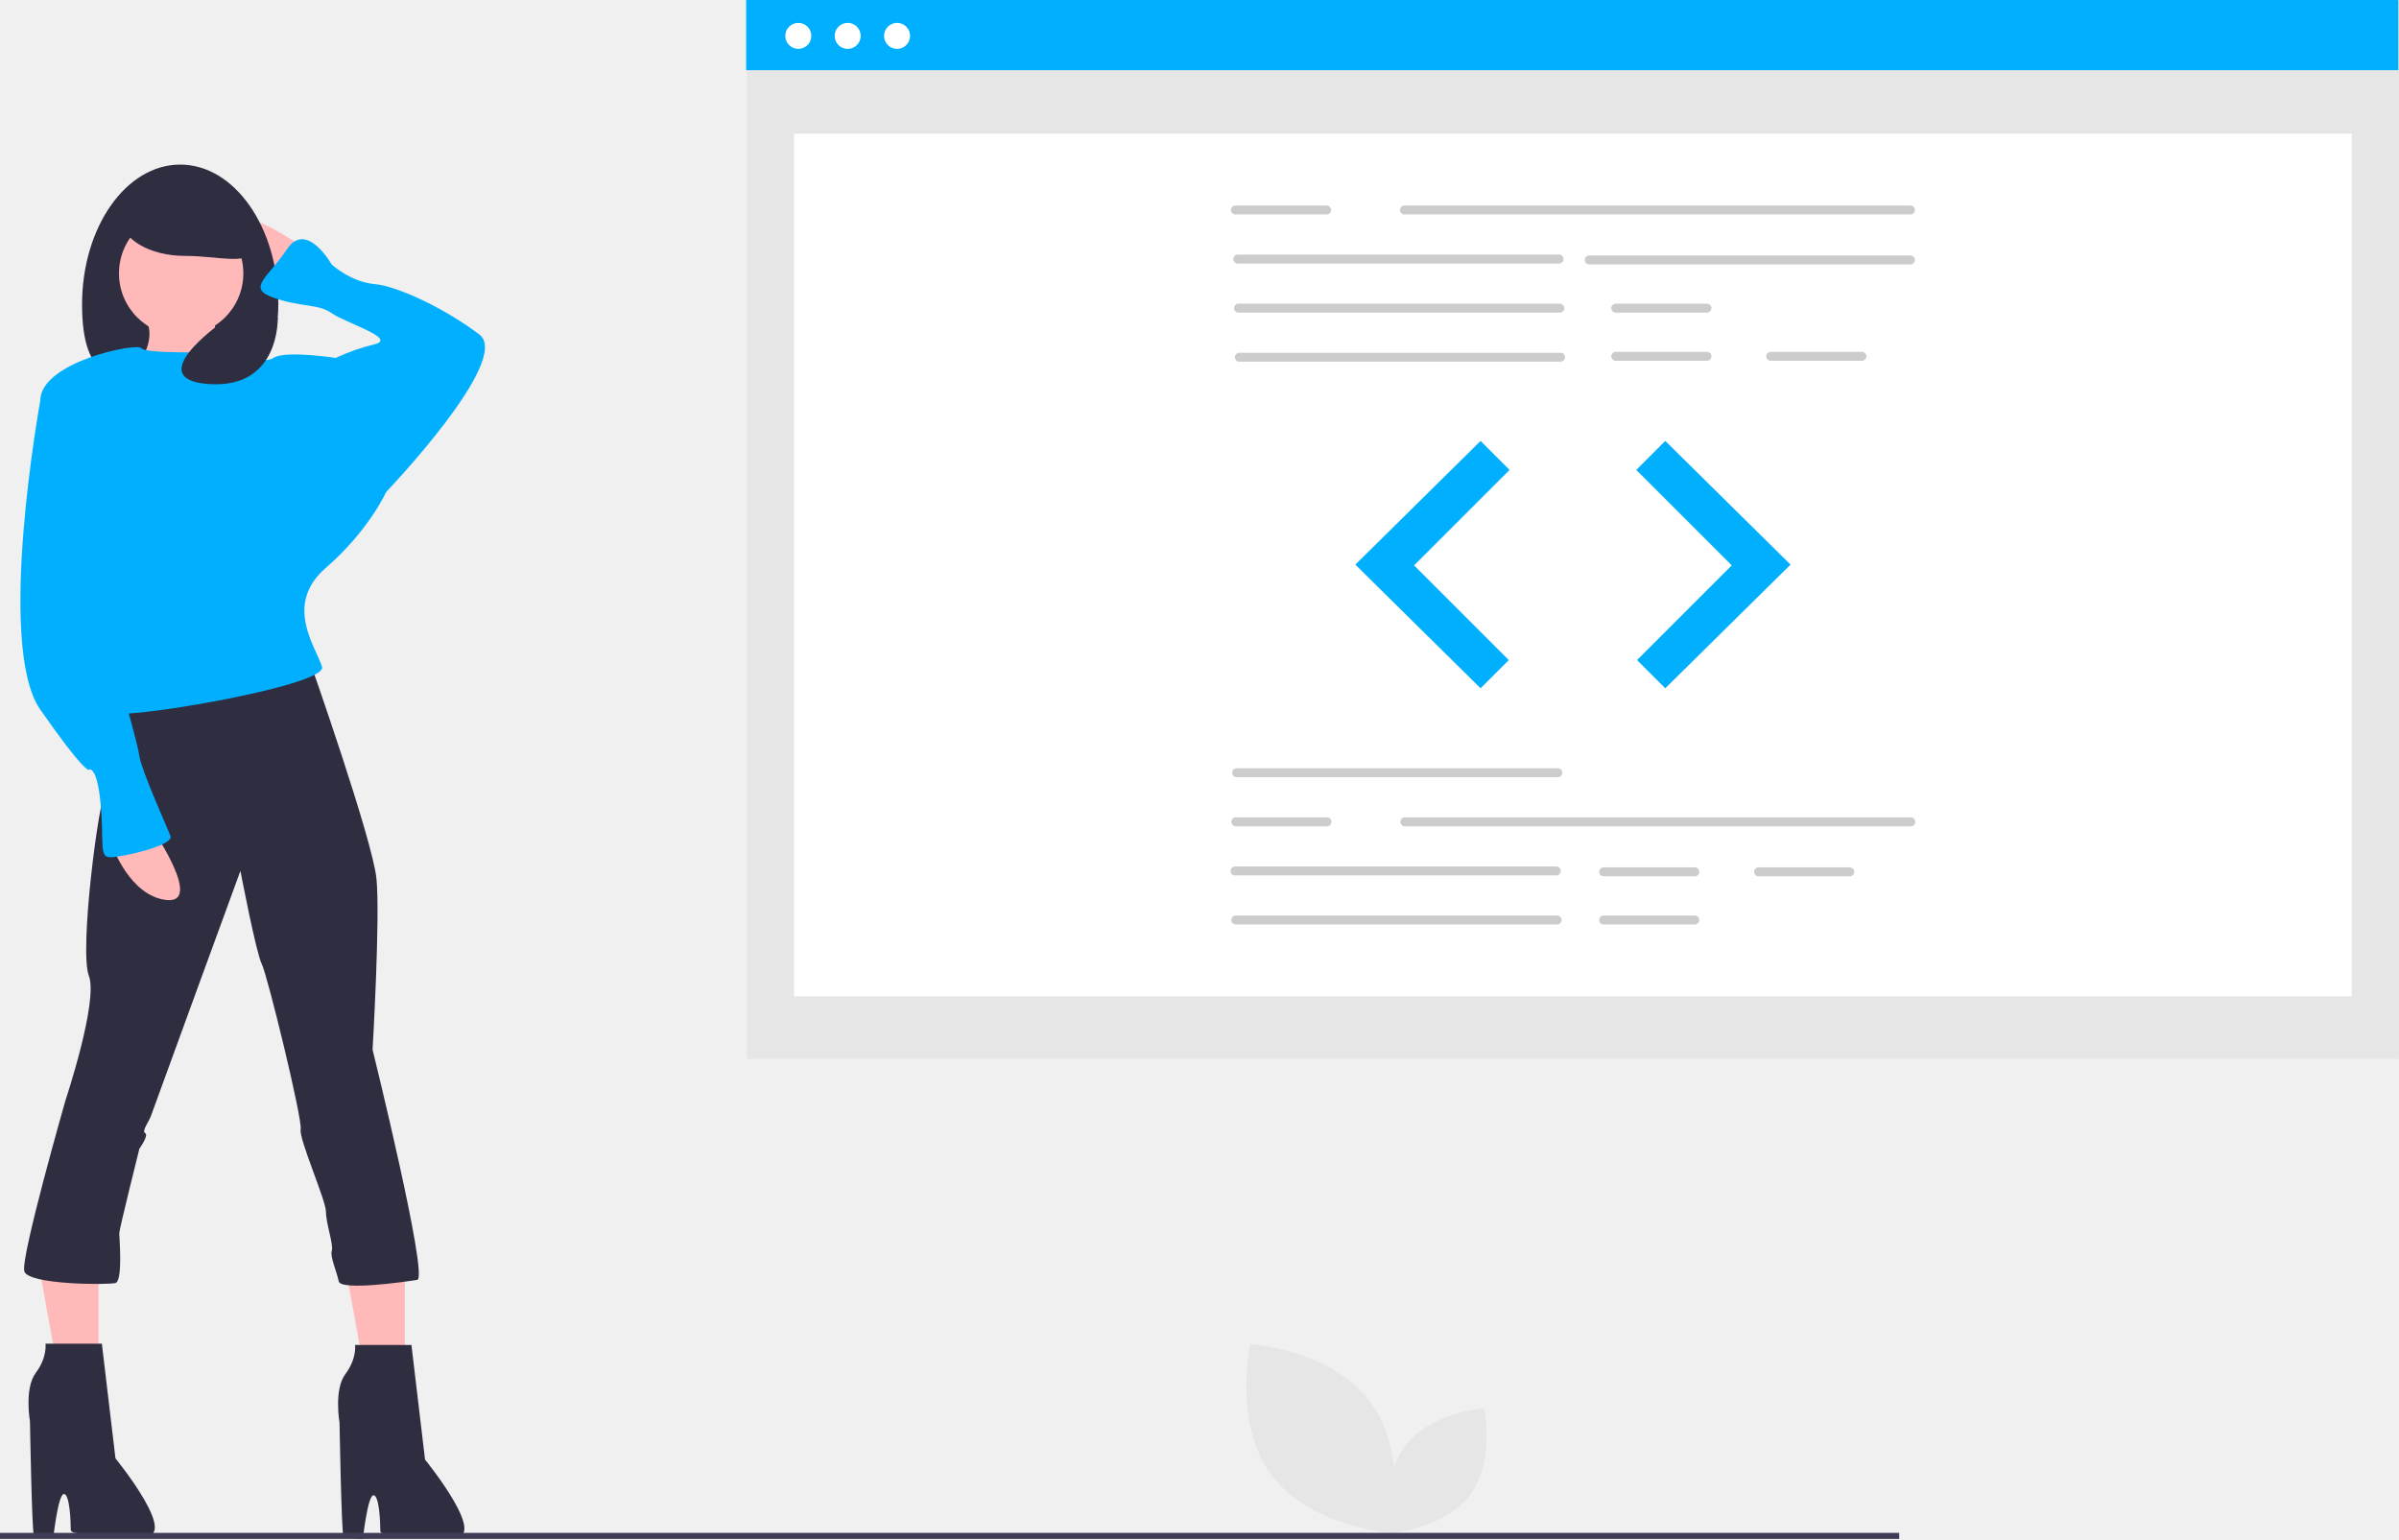
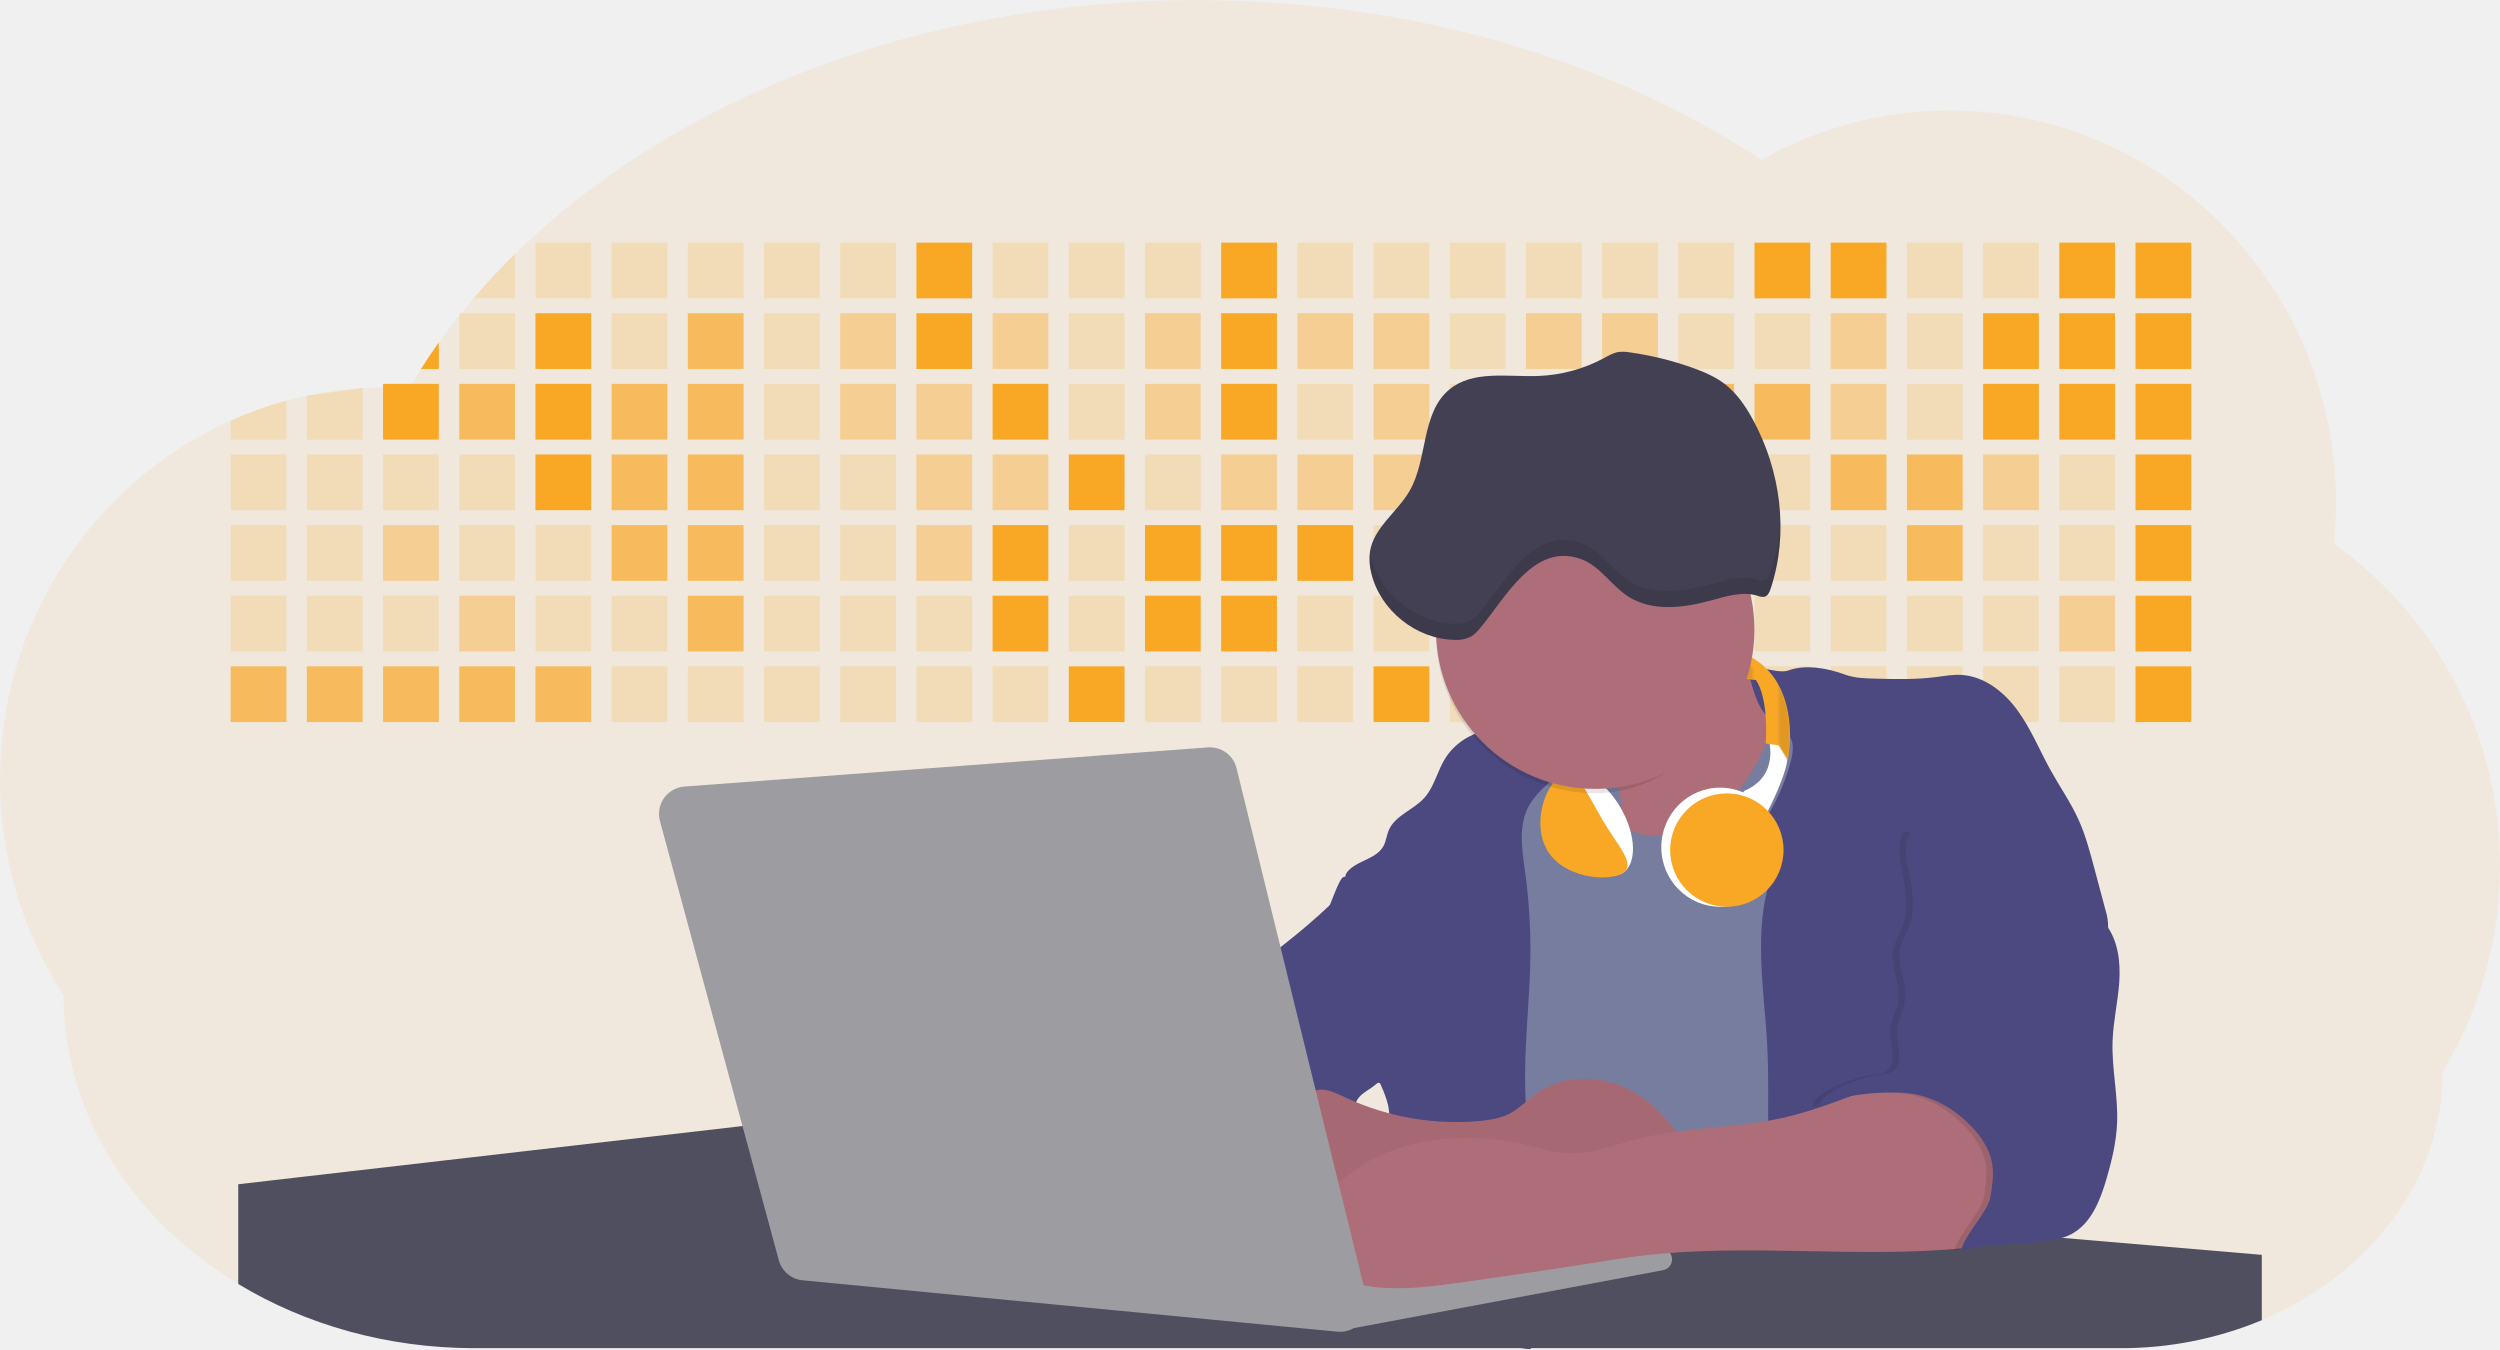
- <svg xmlns="http://www.w3.org/2000/svg" id="b8c64dc2-e86a-49bc-92bf-164106d9e7fb" data-name="Layer 1" width="887.873" height="569.68" viewBox="0 0 887.873 569.68">
-   <rect x="276.411" y="0.347" width="611.461" height="391.607" fill="#e6e6e6" />
-   <rect x="293.896" y="49.464" width="576.492" height="319.322" fill="#fff" />
-   <rect x="276.15" width="611.461" height="25.977" fill="#00b0ff" />
-   <circle cx="295.454" cy="13.281" r="4.815" fill="#fff" />
-   <circle cx="313.73" cy="13.281" r="4.815" fill="#fff" />
-   <circle cx="332.005" cy="13.281" r="4.815" fill="#fff" />
-   <path d="M863.33,244.533H675.643a1.666,1.666,0,0,1,0-3.303H863.33a1.666,1.666,0,0,1,0,3.303Z" transform="translate(-156.0636 -165.16)" fill="#ccc" />
-   <path d="M733.282,262.7H613.95a1.666,1.666,0,0,1,0-3.303H733.282a1.666,1.666,0,0,1,0,3.303Z" transform="translate(-156.0636 -165.16)" fill="#ccc" />
-   <path d="M863.33,263.03H743.999a1.666,1.666,0,0,1,0-3.303h119.332a1.666,1.666,0,0,1,0,3.303Z" transform="translate(-156.0636 -165.16)" fill="#ccc" />
-   <path d="M733.571,280.867H614.24a1.666,1.666,0,0,1,0-3.303H733.571a1.666,1.666,0,0,1,0,3.303Z" transform="translate(-156.0636 -165.16)" fill="#ccc" />
-   <path d="M733.861,299.035H614.529a1.666,1.666,0,0,1,0-3.303H733.861a1.666,1.666,0,0,1,0,3.303Z" transform="translate(-156.0636 -165.16)" fill="#ccc" />
-   <path d="M788.024,280.867H753.846a1.666,1.666,0,0,1,0-3.303h34.178a1.666,1.666,0,0,1,0,3.303Z" transform="translate(-156.0636 -165.16)" fill="#ccc" />
-   <path d="M788.024,298.705H753.846a1.666,1.666,0,0,1,0-3.303h34.178a1.666,1.666,0,0,1,0,3.303Z" transform="translate(-156.0636 -165.16)" fill="#ccc" />
-   <path d="M845.373,298.705h-34.178a1.666,1.666,0,0,1,0-3.303h34.178a1.666,1.666,0,0,1,0,3.303Z" transform="translate(-156.0636 -165.16)" fill="#ccc" />
-   <path d="M647.259,244.533h-34.178a1.666,1.666,0,0,1,0-3.303h34.178a1.666,1.666,0,0,1,0,3.303Z" transform="translate(-156.0636 -165.16)" fill="#ccc" />
-   <path d="M732.847,452.838H613.515a1.666,1.666,0,0,1,0-3.303h119.332a1.666,1.666,0,0,1,0,3.303Z" transform="translate(-156.0636 -165.16)" fill="#ccc" />
-   <path d="M732.268,489.173H612.936a1.666,1.666,0,0,1,0-3.303h119.332a1.666,1.666,0,0,1,0,3.303Z" transform="translate(-156.0636 -165.16)" fill="#ccc" />
-   <path d="M732.558,507.341H613.226a1.666,1.666,0,0,1,0-3.303h119.332a1.666,1.666,0,0,1,0,3.303Z" transform="translate(-156.0636 -165.16)" fill="#ccc" />
-   <path d="M783.534,489.504H749.357a1.666,1.666,0,0,1,0-3.303h34.178a1.666,1.666,0,0,1,0,3.303Z" transform="translate(-156.0636 -165.16)" fill="#ccc" />
-   <path d="M783.534,507.341H749.357a1.666,1.666,0,0,1,0-3.303h34.178a1.666,1.666,0,0,1,0,3.303Z" transform="translate(-156.0636 -165.16)" fill="#ccc" />
-   <path d="M840.883,489.504H806.706a1.666,1.666,0,0,1,0-3.303h34.178a1.666,1.666,0,0,1,0,3.303Z" transform="translate(-156.0636 -165.16)" fill="#ccc" />
-   <path d="M863.475,471.006H675.788a1.666,1.666,0,0,1,0-3.303H863.475a1.666,1.666,0,0,1,0,3.303Z" transform="translate(-156.0636 -165.16)" fill="#ccc" />
-   <path d="M647.403,471.006h-34.178a1.666,1.666,0,0,1,0-3.303h34.178a1.666,1.666,0,0,1,0,3.303Z" transform="translate(-156.0636 -165.16)" fill="#ccc" />
-   <polygon points="547.965 163.221 501.622 208.985 547.965 254.748 558.392 244.321 523.345 209.274 558.681 173.938 547.965 163.221" fill="#e6e6e6" />
-   <polygon points="616.32 163.221 662.662 208.985 616.32 254.748 605.893 244.321 640.939 209.274 605.603 173.938 616.32 163.221" fill="#e6e6e6" />
-   <polygon points="547.965 163.221 501.622 208.985 547.965 254.748 558.392 244.321 523.345 209.274 558.681 173.938 547.965 163.221" fill="#00b0ff" />
-   <polygon points="616.32 163.221 662.662 208.985 616.32 254.748 605.893 244.321 640.939 209.274 605.603 173.938 616.32 163.221" fill="#00b0ff" />
-   <path d="M626.667,711.195c14.42,19.311,44.352,21.344,44.352,21.344s6.554-29.277-7.866-48.588-44.352-21.344-44.352-21.344S612.247,691.884,626.667,711.195Z" transform="translate(-156.0636 -165.16)" fill="#e6e6e6" />
-   <path d="M700.123,718.455c-9.515,12.743-29.267,14.084-29.267,14.084s-4.324-19.319,5.191-32.062,29.267-14.084,29.267-14.084S709.638,705.712,700.123,718.455Z" transform="translate(-156.0636 -165.16)" fill="#e6e6e6" />
-   <polygon points="149.825 460.994 149.825 511.12 135.503 511.12 125.956 458.607 149.825 460.994" fill="#ffb9b9" />
-   <polygon points="36.445 460.994 36.445 511.12 22.124 511.12 12.576 458.607 36.445 460.994" fill="#ffb9b9" />
-   <path d="M268.061,256.642s-23.014-16.541-25.891-8.63S259.431,270.307,259.431,270.307Z" transform="translate(-156.0636 -165.16)" fill="#ffb9b9" />
-   <path d="M186.433,277.858c0,28.598,12.313,29.487,32.371,29.487s40.267-.889,40.267-29.487-16.261-51.782-36.319-51.782S186.433,249.26,186.433,277.858Z" transform="translate(-156.0636 -165.16)" fill="#2f2e41" />
-   <path d="M235.698,277.499s-2.877,21.576,10.788,23.014-44.59,5.753-44.59,5.753,15.103-13.665,7.192-24.452S235.698,277.499,235.698,277.499Z" transform="translate(-156.0636 -165.16)" fill="#ffb9b9" />
-   <path d="M308.336,662.983l5.034,42.432s25.172,30.925,9.349,28.768-25.891.459-25.891-2.418-.372-13.155-2.53-13.155-3.943,16.23-3.943,16.23-6.473-.49-7.192-1.209-1.438-41.88-1.438-41.88-2.158-12.226,2.158-17.98,3.596-10.788,3.596-10.788Z" transform="translate(-156.0636 -165.16)" fill="#2f2e41" />
-   <path d="M193.763,662.517l5.034,42.432s25.172,30.925,9.349,28.768-25.891.459-25.891-2.418-.372-13.155-2.53-13.155-3.943,16.23-3.943,16.23-6.473-.49-7.192-1.209-1.438-41.88-1.438-41.88-2.158-12.226,2.158-17.98,3.596-10.788,3.596-10.788Z" transform="translate(-156.0636 -165.16)" fill="#2f2e41" />
-   <path d="M270.938,410.548s23.014,65.446,24.452,79.83-1.438,63.289-1.438,63.289,20.856,84.499,16.541,85.218-28.346,4.129-29.065.533-3.283-9.163-2.564-11.321S276.707,618.028,276.707,613.713s-10.084-26.964-9.365-30.559-12.226-56.816-14.384-61.131-7.911-34.521-7.911-34.521-32.363,88.46-33.083,90.618-3.596,5.754-2.158,6.473-2.158,5.754-2.158,5.754-7.452,29.84-7.452,31.279,1.438,17.719-1.438,18.438-32.261.673-33.7-4.361,15.261-63.336,15.261-63.336,12.226-36.679,8.63-46.028,3.596-65.446,6.473-69.761,3.596-30.206,3.596-30.206Z" transform="translate(-156.0636 -165.16)" fill="#2f2e41" />
-   <circle cx="67.048" cy="101.191" r="23.014" fill="#ffb9b9" />
-   <path d="M235.698,295.478s-25.891.719-27.329-1.438-37.398,5.034-37.398,19.418,20.856,70.48,20.856,70.48,7.911,40.275,5.753,44.59,79.83-9.349,77.672-16.541-14.384-23.014,1.438-36.679,22.295-28.048,22.295-28.048l-18.699-49.624s-18.699-2.877-23.014,0S235.698,295.478,235.698,295.478Z" transform="translate(-156.0636 -165.16)" fill="#00b0ff" />
-   <path d="M293.952,350.856l5.034-3.596s46.747-48.905,34.521-58.254S303.301,271.026,294.671,270.307s-15.822-7.192-15.822-7.192-9.349-16.541-16.541-5.753-15.103,14.384-5.034,17.98,16.541,2.158,21.576,5.754,24.452,9.349,15.822,11.507a77.195,77.195,0,0,0-14.384,5.034L270.938,314.177Z" transform="translate(-156.0636 -165.16)" fill="#00b0ff" />
-   <path d="M212.684,472.399s18.699,27.329,5.034,25.891-20.137-20.137-20.137-20.137Z" transform="translate(-156.0636 -165.16)" fill="#ffb9b9" />
-   <path d="M176.005,309.862l-5.034,3.596s-16.541,90.618,0,114.351,17.98,22.295,17.98,22.295,2.877-2.158,4.315,12.226-.719,20.137,3.596,20.137,23.733-4.315,22.295-7.911-10.788-24.452-11.507-29.487-4.315-16.541-5.753-23.014,6.473-10.069,2.877-23.733-8.63-38.117-8.63-43.151S176.005,309.862,176.005,309.862Z" transform="translate(-156.0636 -165.16)" fill="#00b0ff" />
-   <path d="M200.817,245.854c0,7.745,10.626,14.024,23.733,14.024s25.172,4.149,25.172-3.596-12.064-24.452-25.172-24.452S200.817,238.109,200.817,245.854Z" transform="translate(-156.0636 -165.16)" fill="#2f2e41" />
-   <path d="M258.856,282.712s.969,26.071-24.939,24.633,3.501-22.285,3.501-22.285Z" transform="translate(-156.0636 -165.16)" fill="#2f2e41" />
-   <rect y="567.379" width="702.906" height="2.241" fill="#3f3d56" />
+ <svg xmlns="http://www.w3.org/2000/svg" id="aa7bae02-e79e-4d6b-a496-aba15f39787c" data-name="Layer 1" width="1144" height="617.32" viewBox="0 0 1144 617.32">
+   <path d="M1172,537.57a181.92,181.92,0,0,1-6.85,49.6,180.06,180.06,0,0,1-19.27,44.28c0,50.1-33.82,93.4-82.91,114a167.3,167.3,0,0,1-64.73,12.8H245.17c-40.25,0-77.55-10.86-108.14-29.36A185.76,185.76,0,0,1,112.2,711c-34-29.22-55.08-69.6-55.08-114.2A180.5,180.5,0,0,1,28,498.08c0-73.36,43.39-136.44,105.55-164.29a174.52,174.52,0,0,1,25.51-9.12q4.63-1.26,9.36-2.26a175.39,175.39,0,0,1,25.51-3.5q4.65-.29,9.35-.33H205c3.46,0,6.89.12,10.3.32l1.12-1.9q2.06-3.44,4.22-6.81,3.9-6.14,8.18-12.1,4.48-6.29,9.35-12.38l.83-1q2.76-3.44,5.64-6.8,9-10.49,19-20.35c72.11-70.68,185.08-116.18,312.08-116.18,98.82,0,189.15,27.55,258.34,73.07A174.18,174.18,0,0,1,920,191.86c97.74,0,177,80.37,177,179.51a184.9,184.9,0,0,1-1,18.78A180,180,0,0,1,1172,537.57Z" transform="translate(-28 -141.34)" fill="#f9a826" opacity="0.1" />
+   <path d="M263.66,257.52v20.35h-19Q253.59,267.39,263.66,257.52Z" transform="translate(-28 -141.34)" fill="#f9a826" opacity="0.2" />
+   <rect x="245.02" y="111.02" width="25.51" height="25.51" fill="#f9a826" opacity="0.2" />
+   <rect x="279.88" y="111.02" width="25.51" height="25.51" fill="#f9a826" opacity="0.2" />
+   <rect x="314.75" y="111.02" width="25.51" height="25.51" fill="#f9a826" opacity="0.2" />
+   <rect x="349.61" y="111.02" width="25.51" height="25.51" fill="#f9a826" opacity="0.2" />
+   <rect x="384.48" y="111.02" width="25.51" height="25.51" fill="#f9a826" opacity="0.2" />
+   <rect x="419.35" y="111.02" width="25.51" height="25.51" fill="#f9a826" />
+   <rect x="454.21" y="111.02" width="25.51" height="25.51" fill="#f9a826" opacity="0.2" />
+   <rect x="489.08" y="111.02" width="25.51" height="25.51" fill="#f9a826" opacity="0.2" />
+   <rect x="523.94" y="111.02" width="25.51" height="25.51" fill="#f9a826" opacity="0.2" />
+   <rect x="558.81" y="111.02" width="25.51" height="25.51" fill="#f9a826" />
+   <rect x="593.68" y="111.02" width="25.51" height="25.51" fill="#f9a826" opacity="0.2" />
+   <rect x="628.54" y="111.02" width="25.51" height="25.51" fill="#f9a826" opacity="0.2" />
+   <rect x="663.41" y="111.02" width="25.51" height="25.51" fill="#f9a826" opacity="0.2" />
+   <rect x="698.28" y="111.02" width="25.51" height="25.51" fill="#f9a826" opacity="0.2" />
+   <rect x="733.14" y="111.02" width="25.51" height="25.51" fill="#f9a826" opacity="0.2" />
+   <rect x="768.01" y="111.02" width="25.51" height="25.51" fill="#f9a826" opacity="0.2" />
+   <rect x="802.87" y="111.02" width="25.51" height="25.51" fill="#f9a826" />
+   <rect x="837.74" y="111.02" width="25.51" height="25.51" fill="#f9a826" />
+   <rect x="872.61" y="111.02" width="25.51" height="25.51" fill="#f9a826" opacity="0.2" />
+   <rect x="907.47" y="111.02" width="25.51" height="25.51" fill="#f9a826" opacity="0.2" />
+   <rect x="942.34" y="111.02" width="25.51" height="25.51" fill="#f9a826" />
+   <rect x="977.2" y="111.02" width="25.51" height="25.51" fill="#f9a826" />
+   <path d="M228.8,298.08v12.1h-8.18Q224.52,304,228.8,298.08Z" transform="translate(-28 -141.34)" fill="#f9a826" />
+   <rect x="210.15" y="143.33" width="25.51" height="25.51" fill="#f9a826" opacity="0.2" />
+   <rect x="245.02" y="143.33" width="25.51" height="25.51" fill="#f9a826" />
+   <rect x="279.88" y="143.33" width="25.51" height="25.51" fill="#f9a826" opacity="0.2" />
+   <rect x="314.75" y="143.33" width="25.51" height="25.51" fill="#f9a826" opacity="0.7" />
+   <rect x="349.61" y="143.33" width="25.51" height="25.51" fill="#f9a826" opacity="0.2" />
+   <rect x="384.48" y="143.33" width="25.51" height="25.51" fill="#f9a826" opacity="0.4" />
+   <rect x="419.35" y="143.33" width="25.51" height="25.51" fill="#f9a826" />
+   <rect x="454.21" y="143.33" width="25.51" height="25.51" fill="#f9a826" opacity="0.4" />
+   <rect x="489.08" y="143.33" width="25.51" height="25.51" fill="#f9a826" opacity="0.2" />
+   <rect x="523.94" y="143.33" width="25.51" height="25.51" fill="#f9a826" opacity="0.4" />
+   <rect x="558.81" y="143.33" width="25.51" height="25.51" fill="#f9a826" />
+   <rect x="593.68" y="143.33" width="25.51" height="25.51" fill="#f9a826" opacity="0.4" />
+   <rect x="628.54" y="143.33" width="25.51" height="25.51" fill="#f9a826" opacity="0.4" />
+   <rect x="663.41" y="143.33" width="25.51" height="25.51" fill="#f9a826" opacity="0.2" />
+   <rect x="698.28" y="143.33" width="25.51" height="25.51" fill="#f9a826" opacity="0.4" />
+   <rect x="733.14" y="143.33" width="25.51" height="25.51" fill="#f9a826" opacity="0.4" />
+   <rect x="768.01" y="143.33" width="25.51" height="25.51" fill="#f9a826" opacity="0.2" />
+   <rect x="802.87" y="143.33" width="25.51" height="25.51" fill="#f9a826" opacity="0.2" />
+   <rect x="837.74" y="143.33" width="25.51" height="25.51" fill="#f9a826" opacity="0.4" />
+   <rect x="872.61" y="143.33" width="25.51" height="25.51" fill="#f9a826" opacity="0.2" />
+   <rect x="907.47" y="143.33" width="25.51" height="25.51" fill="#f9a826" />
+   <rect x="942.34" y="143.33" width="25.51" height="25.51" fill="#f9a826" />
+   <rect x="977.2" y="143.33" width="25.51" height="25.51" fill="#f9a826" />
+   <path d="M159.06,324.67V342.5H133.55v-8.71A174.52,174.52,0,0,1,159.06,324.67Z" transform="translate(-28 -141.34)" fill="#f9a826" opacity="0.2" />
+   <polygon points="165.93 177.57 165.93 201.16 140.42 201.16 140.42 181.07 165.93 177.57" fill="#f9a826" opacity="0.2" />
+   <rect x="175.28" y="175.65" width="25.51" height="25.51" fill="#f9a826" />
+   <rect x="210.15" y="175.65" width="25.51" height="25.51" fill="#f9a826" opacity="0.7" />
+   <rect x="245.02" y="175.65" width="25.51" height="25.51" fill="#f9a826" />
+   <rect x="279.88" y="175.65" width="25.51" height="25.51" fill="#f9a826" opacity="0.7" />
+   <rect x="314.75" y="175.65" width="25.51" height="25.51" fill="#f9a826" opacity="0.7" />
+   <rect x="349.61" y="175.65" width="25.51" height="25.51" fill="#f9a826" opacity="0.2" />
+   <rect x="384.48" y="175.65" width="25.51" height="25.51" fill="#f9a826" opacity="0.4" />
+   <rect x="419.35" y="175.65" width="25.51" height="25.51" fill="#f9a826" opacity="0.4" />
+   <rect x="454.21" y="175.65" width="25.51" height="25.51" fill="#f9a826" />
+   <rect x="489.08" y="175.65" width="25.51" height="25.51" fill="#f9a826" opacity="0.2" />
+   <rect x="523.94" y="175.65" width="25.51" height="25.51" fill="#f9a826" opacity="0.4" />
+   <rect x="558.81" y="175.65" width="25.51" height="25.51" fill="#f9a826" />
+   <rect x="593.68" y="175.65" width="25.51" height="25.51" fill="#f9a826" opacity="0.2" />
+   <rect x="628.54" y="175.65" width="25.51" height="25.51" fill="#f9a826" opacity="0.4" />
+   <rect x="663.41" y="175.65" width="25.51" height="25.51" fill="#f9a826" opacity="0.2" />
+   <rect x="698.28" y="175.65" width="25.51" height="25.51" fill="#f9a826" />
+   <rect x="733.14" y="175.65" width="25.51" height="25.51" fill="#f9a826" opacity="0.2" />
+   <rect x="768.01" y="175.65" width="25.51" height="25.51" fill="#f9a826" opacity="0.7" />
+   <rect x="802.87" y="175.65" width="25.51" height="25.51" fill="#f9a826" opacity="0.7" />
+   <rect x="837.74" y="175.65" width="25.51" height="25.51" fill="#f9a826" opacity="0.4" />
+   <rect x="872.61" y="175.65" width="25.51" height="25.51" fill="#f9a826" opacity="0.2" />
+   <rect x="907.47" y="175.65" width="25.51" height="25.51" fill="#f9a826" />
+   <rect x="942.34" y="175.65" width="25.51" height="25.51" fill="#f9a826" />
+   <rect x="977.2" y="175.65" width="25.51" height="25.51" fill="#f9a826" />
+   <rect x="105.55" y="207.96" width="25.51" height="25.51" fill="#f9a826" opacity="0.2" />
+   <rect x="140.42" y="207.96" width="25.51" height="25.51" fill="#f9a826" opacity="0.2" />
+   <rect x="175.28" y="207.96" width="25.51" height="25.51" fill="#f9a826" opacity="0.2" />
+   <rect x="210.15" y="207.96" width="25.51" height="25.51" fill="#f9a826" opacity="0.2" />
+   <rect x="245.02" y="207.96" width="25.51" height="25.51" fill="#f9a826" />
+   <rect x="279.88" y="207.96" width="25.51" height="25.51" fill="#f9a826" opacity="0.7" />
+   <rect x="314.75" y="207.96" width="25.51" height="25.51" fill="#f9a826" opacity="0.7" />
+   <rect x="349.61" y="207.96" width="25.51" height="25.51" fill="#f9a826" opacity="0.2" />
+   <rect x="384.48" y="207.96" width="25.51" height="25.51" fill="#f9a826" opacity="0.2" />
+   <rect x="419.35" y="207.96" width="25.51" height="25.51" fill="#f9a826" opacity="0.4" />
+   <rect x="454.21" y="207.96" width="25.51" height="25.51" fill="#f9a826" opacity="0.4" />
+   <rect x="489.08" y="207.96" width="25.51" height="25.51" fill="#f9a826" />
+   <rect x="523.94" y="207.96" width="25.51" height="25.51" fill="#f9a826" opacity="0.2" />
+   <rect x="558.81" y="207.96" width="25.51" height="25.51" fill="#f9a826" opacity="0.4" />
+   <rect x="593.68" y="207.96" width="25.51" height="25.51" fill="#f9a826" opacity="0.4" />
+   <rect x="628.54" y="207.96" width="25.51" height="25.51" fill="#f9a826" opacity="0.4" />
+   <rect x="663.41" y="207.96" width="25.51" height="25.51" fill="#f9a826" opacity="0.4" />
+   <rect x="698.28" y="207.96" width="25.51" height="25.51" fill="#f9a826" opacity="0.2" />
+   <rect x="733.14" y="207.96" width="25.51" height="25.51" fill="#f9a826" opacity="0.2" />
+   <rect x="768.01" y="207.96" width="25.51" height="25.51" fill="#f9a826" opacity="0.2" />
+   <rect x="802.87" y="207.96" width="25.51" height="25.51" fill="#f9a826" opacity="0.2" />
+   <rect x="837.74" y="207.96" width="25.51" height="25.51" fill="#f9a826" opacity="0.7" />
+   <rect x="872.61" y="207.96" width="25.51" height="25.51" fill="#f9a826" opacity="0.7" />
+   <rect x="907.47" y="207.96" width="25.51" height="25.51" fill="#f9a826" opacity="0.4" />
+   <rect x="942.34" y="207.96" width="25.51" height="25.51" fill="#f9a826" opacity="0.2" />
+   <rect x="977.2" y="207.96" width="25.51" height="25.51" fill="#f9a826" />
+   <rect x="105.55" y="240.28" width="25.51" height="25.51" fill="#f9a826" opacity="0.2" />
+   <rect x="140.42" y="240.28" width="25.51" height="25.51" fill="#f9a826" opacity="0.2" />
+   <rect x="175.28" y="240.28" width="25.51" height="25.51" fill="#f9a826" opacity="0.4" />
+   <rect x="210.15" y="240.28" width="25.51" height="25.51" fill="#f9a826" opacity="0.2" />
+   <rect x="245.02" y="240.28" width="25.51" height="25.51" fill="#f9a826" opacity="0.2" />
+   <rect x="279.88" y="240.28" width="25.51" height="25.51" fill="#f9a826" opacity="0.7" />
+   <rect x="314.75" y="240.28" width="25.51" height="25.51" fill="#f9a826" opacity="0.7" />
+   <rect x="349.61" y="240.28" width="25.51" height="25.51" fill="#f9a826" opacity="0.2" />
+   <rect x="384.48" y="240.28" width="25.51" height="25.51" fill="#f9a826" opacity="0.2" />
+   <rect x="419.35" y="240.28" width="25.51" height="25.51" fill="#f9a826" opacity="0.4" />
+   <rect x="454.21" y="240.28" width="25.51" height="25.51" fill="#f9a826" />
+   <rect x="489.08" y="240.28" width="25.51" height="25.51" fill="#f9a826" opacity="0.2" />
+   <rect x="523.94" y="240.28" width="25.51" height="25.51" fill="#f9a826" />
+   <rect x="558.81" y="240.28" width="25.51" height="25.51" fill="#f9a826" />
+   <rect x="593.68" y="240.28" width="25.51" height="25.51" fill="#f9a826" />
+   <rect x="628.54" y="240.28" width="25.51" height="25.51" fill="#f9a826" opacity="0.2" />
+   <rect x="663.41" y="240.28" width="25.51" height="25.51" fill="#f9a826" />
+   <rect x="698.28" y="240.28" width="25.51" height="25.51" fill="#f9a826" opacity="0.2" />
+   <rect x="733.14" y="240.28" width="25.51" height="25.51" fill="#f9a826" opacity="0.2" />
+   <rect x="768.01" y="240.28" width="25.51" height="25.51" fill="#f9a826" opacity="0.2" />
+   <rect x="802.87" y="240.28" width="25.51" height="25.51" fill="#f9a826" opacity="0.2" />
+   <rect x="837.74" y="240.28" width="25.51" height="25.51" fill="#f9a826" opacity="0.2" />
+   <rect x="872.61" y="240.28" width="25.51" height="25.51" fill="#f9a826" opacity="0.7" />
+   <rect x="907.47" y="240.28" width="25.51" height="25.51" fill="#f9a826" opacity="0.2" />
+   <rect x="942.34" y="240.28" width="25.51" height="25.51" fill="#f9a826" opacity="0.2" />
+   <rect x="977.2" y="240.28" width="25.51" height="25.51" fill="#f9a826" />
+   <rect x="105.55" y="272.59" width="25.51" height="25.51" fill="#f9a826" opacity="0.2" />
+   <rect x="140.42" y="272.59" width="25.51" height="25.51" fill="#f9a826" opacity="0.2" />
+   <rect x="175.28" y="272.59" width="25.51" height="25.51" fill="#f9a826" opacity="0.2" />
+   <rect x="210.15" y="272.59" width="25.51" height="25.51" fill="#f9a826" opacity="0.4" />
+   <rect x="245.02" y="272.59" width="25.51" height="25.51" fill="#f9a826" opacity="0.2" />
+   <rect x="279.88" y="272.59" width="25.51" height="25.51" fill="#f9a826" opacity="0.2" />
+   <rect x="314.75" y="272.59" width="25.51" height="25.51" fill="#f9a826" opacity="0.7" />
+   <rect x="349.61" y="272.59" width="25.51" height="25.51" fill="#f9a826" opacity="0.2" />
+   <rect x="384.48" y="272.59" width="25.51" height="25.51" fill="#f9a826" opacity="0.2" />
+   <rect x="419.35" y="272.59" width="25.51" height="25.51" fill="#f9a826" opacity="0.2" />
+   <rect x="454.21" y="272.59" width="25.51" height="25.51" fill="#f9a826" />
+   <rect x="489.08" y="272.59" width="25.51" height="25.51" fill="#f9a826" opacity="0.2" />
+   <rect x="523.94" y="272.59" width="25.51" height="25.51" fill="#f9a826" />
+   <rect x="558.81" y="272.59" width="25.51" height="25.51" fill="#f9a826" />
+   <rect x="593.68" y="272.59" width="25.51" height="25.51" fill="#f9a826" opacity="0.2" />
+   <rect x="628.54" y="272.59" width="25.51" height="25.51" fill="#f9a826" opacity="0.2" />
+   <rect x="663.41" y="272.59" width="25.51" height="25.51" fill="#f9a826" opacity="0.2" />
+   <rect x="698.28" y="272.59" width="25.51" height="25.51" fill="#f9a826" opacity="0.2" />
+   <rect x="733.14" y="272.59" width="25.51" height="25.51" fill="#f9a826" opacity="0.2" />
+   <rect x="768.01" y="272.59" width="25.51" height="25.51" fill="#f9a826" opacity="0.2" />
+   <rect x="802.87" y="272.59" width="25.51" height="25.51" fill="#f9a826" opacity="0.2" />
+   <rect x="837.74" y="272.59" width="25.51" height="25.51" fill="#f9a826" opacity="0.2" />
+   <rect x="872.61" y="272.59" width="25.51" height="25.51" fill="#f9a826" opacity="0.2" />
+   <rect x="907.47" y="272.59" width="25.51" height="25.51" fill="#f9a826" opacity="0.2" />
+   <rect x="942.34" y="272.59" width="25.51" height="25.51" fill="#f9a826" opacity="0.4" />
+   <rect x="977.2" y="272.59" width="25.51" height="25.51" fill="#f9a826" />
+   <rect x="105.55" y="304.91" width="25.51" height="25.51" fill="#f9a826" opacity="0.7" />
+   <rect x="140.42" y="304.91" width="25.51" height="25.51" fill="#f9a826" opacity="0.7" />
+   <rect x="175.28" y="304.91" width="25.51" height="25.51" fill="#f9a826" opacity="0.7" />
+   <rect x="210.15" y="304.91" width="25.51" height="25.51" fill="#f9a826" opacity="0.7" />
+   <rect x="245.02" y="304.91" width="25.51" height="25.51" fill="#f9a826" opacity="0.7" />
+   <rect x="279.88" y="304.91" width="25.51" height="25.51" fill="#f9a826" opacity="0.2" />
+   <rect x="314.75" y="304.91" width="25.51" height="25.51" fill="#f9a826" opacity="0.2" />
+   <rect x="349.61" y="304.91" width="25.51" height="25.51" fill="#f9a826" opacity="0.2" />
+   <rect x="384.48" y="304.91" width="25.51" height="25.51" fill="#f9a826" opacity="0.2" />
+   <rect x="419.35" y="304.91" width="25.51" height="25.51" fill="#f9a826" opacity="0.2" />
+   <rect x="454.21" y="304.91" width="25.51" height="25.51" fill="#f9a826" opacity="0.2" />
+   <rect x="489.08" y="304.91" width="25.51" height="25.51" fill="#f9a826" />
+   <rect x="523.94" y="304.91" width="25.51" height="25.51" fill="#f9a826" opacity="0.2" />
+   <rect x="558.81" y="304.91" width="25.51" height="25.51" fill="#f9a826" opacity="0.2" />
+   <rect x="593.68" y="304.91" width="25.51" height="25.51" fill="#f9a826" opacity="0.2" />
+   <rect x="628.54" y="304.91" width="25.51" height="25.51" fill="#f9a826" />
+   <rect x="663.41" y="304.91" width="25.51" height="25.51" fill="#f9a826" opacity="0.2" />
+   <rect x="698.28" y="304.91" width="25.51" height="25.51" fill="#f9a826" opacity="0.2" />
+   <rect x="733.14" y="304.91" width="25.51" height="25.51" fill="#f9a826" opacity="0.2" />
+   <rect x="768.01" y="304.91" width="25.51" height="25.51" fill="#f9a826" opacity="0.2" />
+   <rect x="802.87" y="304.91" width="25.51" height="25.51" fill="#f9a826" opacity="0.2" />
+   <rect x="837.74" y="304.91" width="25.51" height="25.51" fill="#f9a826" opacity="0.2" />
+   <rect x="872.61" y="304.91" width="25.51" height="25.51" fill="#f9a826" opacity="0.2" />
+   <rect x="907.47" y="304.91" width="25.51" height="25.51" fill="#f9a826" opacity="0.2" />
+   <rect x="942.34" y="304.91" width="25.51" height="25.51" fill="#f9a826" opacity="0.2" />
+   <rect x="977.2" y="304.91" width="25.51" height="25.51" fill="#f9a826" />
+   <circle cx="734.52" cy="363.89" r="34.87" fill="#767d9f" />
+   <path d="M760.71,460.87q5.22,22.78,8.86,45.9c.73,4.58,1.38,9.41-.28,13.74-1.39,3.61-4.22,6.43-6.44,9.59s-3.9,7.21-2.55,10.83,5.29,5.6,9.05,6.62c10.76,2.9,22.23.79,32.94-2.35a53.29,53.29,0,0,0,13.81-5.72c4.54-2.88,8.26-6.88,11.68-11,15.61-18.93,25.83-41.65,35.45-64.23a39.12,39.12,0,0,1-33.11-13.34c-3.94-4.63-6.83-11.08-4.61-16.74-6.51,3.57-14.24,3.81-21.25,6.25a75.49,75.49,0,0,0-12.5,6.15q-7.18,4.15-14.28,8.46C772.07,458.29,767,461.19,760.71,460.87Z" transform="translate(-28 -141.34)" fill="#ae6e79" />
+   <path d="M833.64,487.05c-6.11,11.89-14.06,23.32-25.41,30.4s-26.63,9-38,2c-5.6-3.42-9.84-8.62-14.73-13s-11-8.13-17.57-7.56c-7.24.63-12.91,6.28-17.76,11.69-7.36,8.22-14.47,16.79-19.68,26.52-10,18.7-12.37,40.56-11.93,61.76s3.51,42.29,3.58,63.49c.1,26.08-4.32,51.95-8.79,77.64,41.1-5.06,82.25,6,123.44,10.19,26.36,2.71,52.92,2.65,79.42,2.58,4.66,0,9.62-.12,13.5-2.7a18.2,18.2,0,0,0,5.59-6.64c3.66-6.75,5.13-14.45,6.15-22.06,2.59-19.22,2.67-38.68,2.74-58.08.18-47,.35-94.17-5.62-140.8-1.47-11.47-3.35-23-7.75-33.73s-11.58-20.6-21.62-26.35c-6.45-3.7-21.4-10.14-29-6.41C841.67,460.15,837.73,479.09,833.64,487.05Z" transform="translate(-28 -141.34)" fill="#767d9f" />
+   <path d="M836.68,619.77c-1.55-29-7.86-59.95,5.57-85.69,3.3-6.32-8.54-14.21-4.88-20.33a92.08,92.08,0,0,0,10.06-23.93c.76-2.89,1.37-5.95.65-8.85-1.33-5.29-6.56-8.44-11-11.66-4.9-3.56-7.42-14.41-9-20.28s12.57,1.2,18.26-.89c7.9-2.89,17.94-1.07,25.82,1.86,4.4,1.62,9.18,1.76,13.87,1.88,9.11.24,18.25.47,27.29-.65,4.06-.51,8.13-1.28,12.21-1.05,10.41.59,19.46,7.71,25.62,16.13s10.08,18.23,15.13,27.35c4.21,7.6,9.23,14.78,12.82,22.69,3.18,7,5.19,14.52,7.18,22l5.13,19.19a25.58,25.58,0,0,1,1.26,8.51c-.26,3.07-1.62,5.93-3,8.66A164.12,164.12,0,0,1,971,603.2c-10.79,13.23-23.89,25.16-30.3,41-2.5,6.17-3.89,12.73-5.16,19.27a707.94,707.94,0,0,0-10.9,79.15,174.2,174.2,0,0,0-36.52-12.21,177.61,177.61,0,0,0-19-3c-5.59-.58-12.8.52-18.12-1-8.9-2.53-9.88-17.58-11.23-25.46-2.16-12.55-2.59-25.32-2.67-38C837,648.53,837.45,634.14,836.68,619.77Z" transform="translate(-28 -141.34)" fill="#4c4981" />
+   <path d="M641.23,565.54c4.21,24,8.85,48.07,18,70.62-.23.22-.46.42-.69.62-.81.69-1.65,1.34-2.53,2-2.05,1.44-4.3,2.66-6,4.54a8,8,0,0,0-1.5,2.45,5.48,5.48,0,0,0,0,4.47c-4.77,2.11-10.31,1.46-15.66,1.26-4.61-.17-9.08,0-12.78,2.53-5.14,3.54-6.69,10.34-7.52,16.52q-.46,3.38-.79,6.77-.32,3.15-.52,6.32a188.61,188.61,0,0,0-.19,21q.08,1.92.21,3.84c-16.34-.39-31.23-8.91-45.32-17.19-3.22-1.89-6.54-3.88-8.63-7A15.8,15.8,0,0,1,555,674c0-.51.09-1,.16-1.52a41.58,41.58,0,0,1,2.29-8.68,107.2,107.2,0,0,1,19.19-32.65c3.58-4.18,7.61-8.27,9.28-13.52.73-2.29,1-4.72,1.74-7,3.32-9.88,15.3-14.55,19.4-24.14,1-2.29,1.46-4.8,2.7-7a17.63,17.63,0,0,1,4.25-4.75c.73-.61,1.49-1.2,2.24-1.79q10.54-8.26,20.31-17.45,1.82-1.71,3.6-3.46A59.48,59.48,0,0,0,641.23,565.54Z" transform="translate(-28 -141.34)" fill="#4c4981" />
+   <path d="M742,494.56c-1.44,1.52-3,2.95-4.53,4.37l-.41.37-1.62,1.5a39,39,0,0,0-7.55,8.79l-.17.28c-5.1,9.13-3.21,20.37-1.79,30.74a261.55,261.55,0,0,1,2.37,39c-.26,18-2.38,35.88-2.42,53.86,0,4.08.09,8.15.27,12.23.29,6.63.79,13.25,1.39,19.87.65,7.26,1.43,14.51,2.16,21.76.58,5.61,1.13,11.21,1.59,16.81.23,2.9.45,5.79.63,8.69.21,3.4.38,6.81.48,10.21h0c.07,2.16.11,4.31.11,6.47,0,1.23,0,2.45,0,3.67q0,3.51-.19,7-.2,4.49-.61,9c-.31,3.27-.86,6.84-3.16,9.14-.14.14-.29.27-.44.4l-3.24-.4a332.72,332.72,0,0,0-67.3-1.2c.49-3.38.94-6.75,1.38-10.14.2-1.6.4-3.21.59-4.82q.33-2.76.63-5.52c.23-2,.44-4,.64-6q.78-7.73,1.37-15.47.87-11.29,1.32-22.62.22-5.41.34-10.83.17-6.72.16-13.45,0-6.54-.11-13.1c0-1.44-.06-2.88-.18-4.31a27.35,27.35,0,0,0-.53-3.83,49.87,49.87,0,0,0-3-8.48c-.22-.52-.43-1-.64-1.55-.12-.27-.23-.55-.34-.82,5.76-5.13,9.86-12,13.8-18.76,6.39-10.89,12.93-22.26,14-34.84s-5.18-26.71-17.2-30.55c-3.27-1-6.73-1.28-10.1-1.87-3.18-.56-9.81-1.83-13.49-4.11q-3,3.08-6,6.05a22.15,22.15,0,0,1,2.17-8.71l1.42.07a2.71,2.71,0,0,1-.16-1c0-1.07.74-2.28,2.32-3.62,4.71-4,12.12-4.89,15.09-10.3,1.24-2.25,1.45-4.93,2.45-7.29,2.87-6.73,11.11-9.21,16.07-14.59s6.2-13,10.21-19a28.62,28.62,0,0,1,12-10c.4-.19.81-.38,1.22-.55,8.3-3.55,18.16-4.36,26.76-4.34,3.34,0,12,.1,16.24,1.79a5.32,5.32,0,0,1,1.85,1.13C752.37,480.61,745.34,491,742,494.56Z" transform="translate(-28 -141.34)" fill="#4c4981" />
+   <path d="M642.72,542.69a60.88,60.88,0,0,1,46.74,4.87c7.2,4,13.66,9.58,17.62,16.78,5.95,10.8,5.69,23.82,5.27,36.15-.21,6.17-.48,12.56-3.2,18.1C706,625,700.06,629.4,694,633a42.24,42.24,0,0,1-12.32,5.33c-6.72,1.46-13.7.22-20.47-1-7.36-1.36-15.26-3-20.37-8.48-3-3.18-4.64-7.31-6.26-11.35q-3.49-8.75-7-17.48c-4.05-10.11-5.42-18.52-.07-28.37,2.43-4.49,5.4-8.69,7.8-13.21C636.51,556.14,640.81,543.28,642.72,542.69Z" transform="translate(-28 -141.34)" fill="#4c4981" />
+   <path d="M1063,715.56v29.9a167.3,167.3,0,0,1-64.73,12.8H728.58c-.14.14-.29.27-.44.4l-3.24-.4H245.17c-40.25,0-77.55-10.86-108.14-29.36V683.25l230.72-26.63.18,0L502.29,668l34.77,3,18.06,1.53,37.38,3.17,19.23,1.63,28,2.38,3.94.33,20.18,1.71L691.23,684l38.5,3.26,64.18,5.45,45.15,3.83,74.14,6.29,14.1,1.19,1.52.13,1.32.11,18.62,1.58,20.44,1.74,2.37.2Z" transform="translate(-28 -141.34)" fill="#504f60" />
+   <polygon points="764 573.12 474.86 523.77 463.65 580.46 596.19 596.33 637 601.44 749.26 579.33 764 573.12" fill="#9c9ca1" />
+   <path d="M642.33,739.94l144.86-27.23a5,5,0,0,1,5.94,4.93h0a5,5,0,0,1-4.09,4.93L647.57,749.06Z" transform="translate(-28 -141.34)" fill="#9c9ca1" />
+   <path d="M705.17,654.31c4.51-.42,9.08-1.13,13.14-3.13,5-2.49,8.89-6.78,13.52-9.94,10.18-7,23.8-7.94,35.47-3.92s21.41,12.63,28.23,22.91c4.53,6.85,7.93,15.59,4.73,23.15a30.51,30.51,0,0,1-4.12,6.44l-8.34,10.9a29,29,0,0,1-5.66,6.09c-3.12,2.27-7,3.2-10.82,3.76-10.15,1.48-20.48.64-30.71,1.32-17.57,1.17-34.73,6.83-52.34,6.64-10.12-.11-20.11-2.15-30-4.19l-43.77-9c-7.62-1.56-16.23-3.84-19.82-10.75-1.61-3.11-1.91-6.71-2.1-10.21-.52-9.64,0-20.36,6.68-27.31,6.28-6.52,16.21-8.58,23.71-13.4,9.18-5.91,12.21-4,21.89.44A120,120,0,0,0,705.17,654.31Z" transform="translate(-28 -141.34)" fill="#ae6e79" />
+   <path d="M705.17,654.31c4.51-.42,9.08-1.13,13.14-3.13,5-2.49,8.89-6.78,13.52-9.94,10.18-7,23.8-7.94,35.47-3.92s21.41,12.63,28.23,22.91c4.53,6.85,7.93,15.59,4.73,23.15a30.51,30.51,0,0,1-4.12,6.44l-8.34,10.9a29,29,0,0,1-5.66,6.09c-3.12,2.27-7,3.2-10.82,3.76-10.15,1.48-20.48.64-30.71,1.32-17.57,1.17-34.73,6.83-52.34,6.64-10.12-.11-20.11-2.15-30-4.19l-43.77-9c-7.62-1.56-16.23-3.84-19.82-10.75-1.61-3.11-1.91-6.71-2.1-10.21-.52-9.64,0-20.36,6.68-27.31,6.28-6.52,16.21-8.58,23.71-13.4,9.18-5.91,12.21-4,21.89.44A120,120,0,0,0,705.17,654.31Z" transform="translate(-28 -141.34)" opacity="0.05" />
+   <path d="M880.94,640.6c-12.28,4.75-24.63,9.52-37.49,12.35-21.56,4.75-44.12,4-65.51,9.43-11.3,2.88-22.53,7.52-34.14,6.58-5.19-.42-10.2-2-15.25-3.2-28.37-7-60.62-4.73-83.66,13.27-7.88,6.15-14.33,13.82-20.18,22a14.7,14.7,0,0,0,5.91,21.88A86.62,86.62,0,0,0,659,730.48c13.13,1.16,26.32-.7,39.38-2.56,19.38-2.75,38.77-5.51,58.1-8.6,6.94-1.11,13.88-2.26,20.86-3.14,50.23-6.35,101.37,1.37,151.73-3.93,5.09-.54,10.27-1.24,14.9-3.41,11.72-5.5,17.52-20,15.1-32.74s-11.76-23.33-23-29.83c-9.42-5.47-19.58-7.68-30.07-10C896.26,634,890.32,637,880.94,640.6Z" transform="translate(-28 -141.34)" fill="#ae6e79" />
+   <path d="M988.67,564.44c5.54,7.26,6.72,17,6.12,26.09s-2.76,18.08-3.08,27.21c-.44,12.52,2.58,25,2.07,37.48-.36,8.73-2.43,17.29-4.88,25.67-2.89,9.89-7.07,20.52-16.2,25.27-12.12,6.31-37.54,2.76-50.29,7.7,1.16-7.23,12.28-17.7,13.44-24.93.8-5,1.61-10.14.75-15.15-1.1-6.39-4.85-12.06-9.3-16.78-7.08-7.51-16.32-13.16-26.47-15s-35-.33-43.12,6.08c-1-6.62,17.6-13,24.14-14.43,3.26-.73,7-.32,9.61-2.39,5-3.92,1.37-11.73,1.61-18,.19-5,3.11-9.58,3.7-14.58,1-8-4.22-16.15-2.17-24,.76-2.9,2.45-5.45,3.62-8.21,3.56-8.45,2-18.09.1-27.07-1.18-5.64-2.33-12,.81-16.81,2.91-4.49,11.17,11.5,16.46,10.76,17.47-2.45,33.28-15.4,47.39-4.8,7.19,5.4,8.13,11,11,18.71C976.77,554.6,984,558.36,988.67,564.44Z" transform="translate(-28 -141.34)" opacity="0.1" />
+   <path d="M991.67,564.44c5.54,7.26,6.72,17,6.12,26.09s-2.76,18.08-3.08,27.21c-.44,12.52,2.58,25,2.07,37.48-.36,8.73-2.43,17.29-4.88,25.67-2.89,9.89-7.07,20.52-16.2,25.27-12.12,6.31-37.54,2.76-50.29,7.7,1.16-7.23,12.28-17.7,13.44-24.93.8-5,1.61-10.14.75-15.15-1.1-6.39-4.85-12.06-9.3-16.78-7.08-7.51-16.32-13.16-26.47-15s-35-.33-43.12,6.08c-1-6.62,17.6-13,24.14-14.43,3.26-.73,7-.32,9.61-2.39,5-3.92,1.37-11.73,1.61-18,.19-5,3.11-9.58,3.7-14.58,1-8-4.22-16.15-2.17-24,.76-2.9,2.45-5.45,3.62-8.21,3.56-8.45,2-18.09.1-27.07-1.18-5.64-2.33-12,.81-16.81,2.91-4.49,8.6-6.19,13.89-6.94a68.42,68.42,0,0,1,50,12.9c7.19,5.4,8.13,11,11,18.71C979.77,554.6,987,558.36,991.67,564.44Z" transform="translate(-28 -141.34)" fill="#4c4981" />
+   <path d="M330,517.06,384.37,718a12.55,12.55,0,0,0,10.91,9.21L640,750.72a12.54,12.54,0,0,0,13.38-15.48L593.84,492.86a12.54,12.54,0,0,0-13.12-9.51L341.13,501.27A12.54,12.54,0,0,0,330,517.06Z" transform="translate(-28 -141.34)" fill="#9c9ca1" />
+   <ellipse cx="787.11" cy="387.68" rx="26.9" ry="27.25" fill="#fff" />
+   <path d="M837.2,479.31s5.67,16.86-11.06,23.95L824,507l10.48,10.34S847.4,493.77,846,485.4C846,485.4,844,476.9,837.2,479.31Z" transform="translate(-28 -141.34)" fill="#fff" />
+   <circle cx="790.2" cy="388.99" r="25.94" fill="#f9a826" />
+   <path d="M846.13,489.23l-4.12-6.8-6-.85c1.28-22.39-4.53-29.06-4.53-29.06l-1.35-.13-5.88-.57-11.06-11.48v-3.26c15.54,1.85,24.13,9.23,28.77,17.88C850.16,470.14,846.13,489.23,846.13,489.23Z" transform="translate(-28 -141.34)" fill="#f9a826" />
+   <path d="M830.18,448.27v4.12l-5.88-.57-11.06-11.48S830.35,444.17,830.18,448.27Z" transform="translate(-28 -141.34)" stroke="#4c4981" stroke-miterlimit="10" opacity="0.1" />
+   <path d="M846.13,489.23l-4.12-6.8V455C850.16,470.14,846.13,489.23,846.13,489.23Z" transform="translate(-28 -141.34)" stroke="#4c4981" stroke-miterlimit="10" opacity="0.1" />
+   <ellipse cx="757.11" cy="518.2" rx="14.43" ry="26.32" transform="translate(-185.67 306.64) rotate(-30)" fill="#fff" />
+   <path d="M761,516c7.27,12.59,16.19,21,9.29,25s-27,2-34.27-10.6-.67-30,6.23-34S753.72,503.38,761,516Z" transform="translate(-28 -141.34)" fill="#f9a826" />
+   <path d="M825.73,425.3c0,40.23-27.53,79-67.76,79a72.85,72.85,0,0,1,0-145.7C798.2,358.64,825.73,385.06,825.73,425.3Z" transform="translate(-28 -141.34)" opacity="0.1" />
+   <circle cx="729.97" cy="288.15" r="72.85" fill="#ae6e79" />
+   <path d="M751.57,397.21c8.67,3.19,13.8,12.15,21.58,17.14,11,7,25.32,5.19,37.88,1.73,7-1.91,14.32-4.24,21.21-2.12a6,6,0,0,0,3.23.46c1.5-.43,2.24-2.09,2.73-3.57,8.52-25.4,4.69-54.17-8.17-77.67-3.32-6.06-7.3-11.92-12.78-16.13-4.32-3.31-9.4-5.48-14.52-7.33a145,145,0,0,0-28.88-7.13,17.94,17.94,0,0,0-5.27-.17c-2.41.39-4.57,1.69-6.72,2.85A68.78,68.78,0,0,1,732,313.38c-14,.53-30-2.77-40.79,6.21-13,10.77-9.76,31.78-18.19,46.4-5.58,9.67-16.34,16.69-18.11,27.7a25.57,25.57,0,0,0,.63,10.07c4.12,16.94,20.52,30.06,38,30.37a14.42,14.42,0,0,0,7.76-1.59,17.55,17.55,0,0,0,4.09-3.89C716.84,415.09,729.94,389.25,751.57,397.21Z" transform="translate(-28 -141.34)" fill="#444053" />
+   <path d="M838.2,403.48c-.49,1.48-1.23,3.14-2.73,3.57a6,6,0,0,1-3.23-.46c-6.89-2.12-14.25.21-21.2,2.12-12.57,3.46-26.92,5.31-37.88-1.73-7.79-5-12.91-14-21.59-17.14-21.63-8-34.73,17.88-46.21,31.44a17.55,17.55,0,0,1-4.09,3.89,14.42,14.42,0,0,1-7.76,1.59c-17.42-.31-33.83-13.43-38-30.37-.23-1-.43-2-.58-3,0,.09,0,.17-.05.26a25.57,25.57,0,0,0,.63,10.07c4.12,16.94,20.53,30.06,38,30.37a14.42,14.42,0,0,0,7.76-1.59,17.55,17.55,0,0,0,4.09-3.89c11.48-13.56,24.58-39.4,46.21-31.44,8.68,3.19,13.8,12.15,21.59,17.14,11,7,25.31,5.19,37.88,1.73,7-1.91,14.31-4.24,21.2-2.12a6,6,0,0,0,3.23.46c1.5-.43,2.24-2.09,2.73-3.57a90.29,90.29,0,0,0,4.48-32.26A88.8,88.8,0,0,1,838.2,403.48Z" transform="translate(-28 -141.34)" opacity="0.1" />
</svg>
